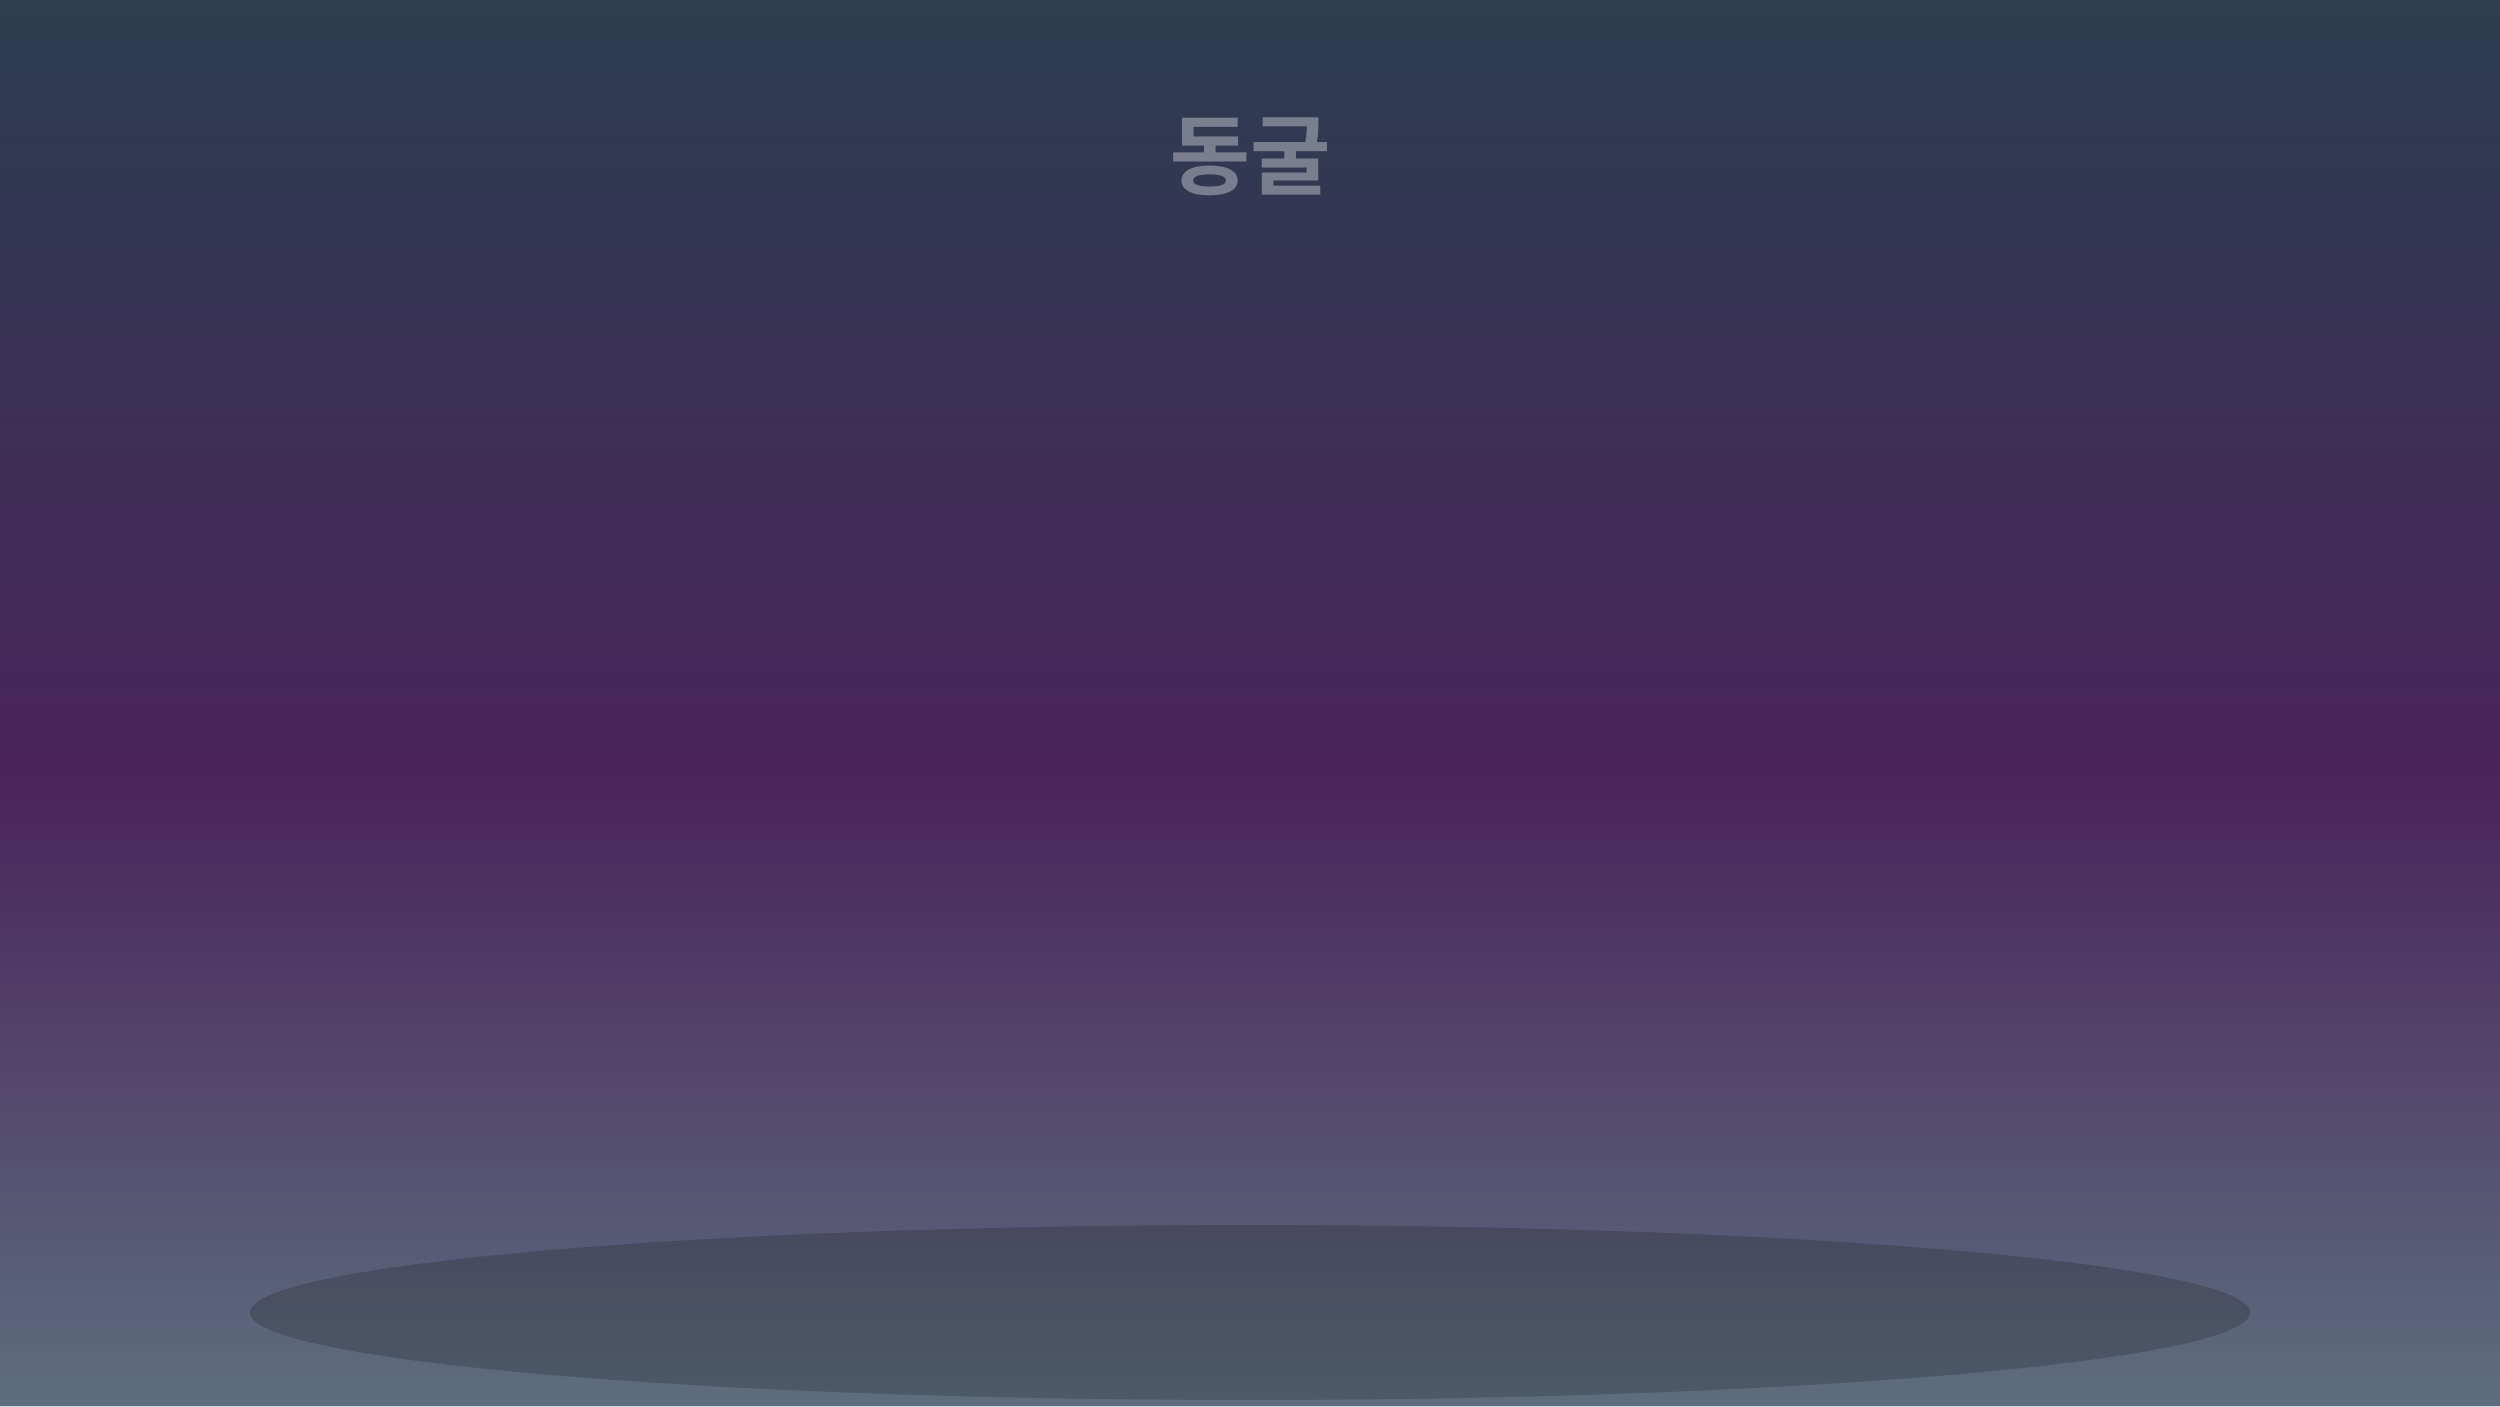
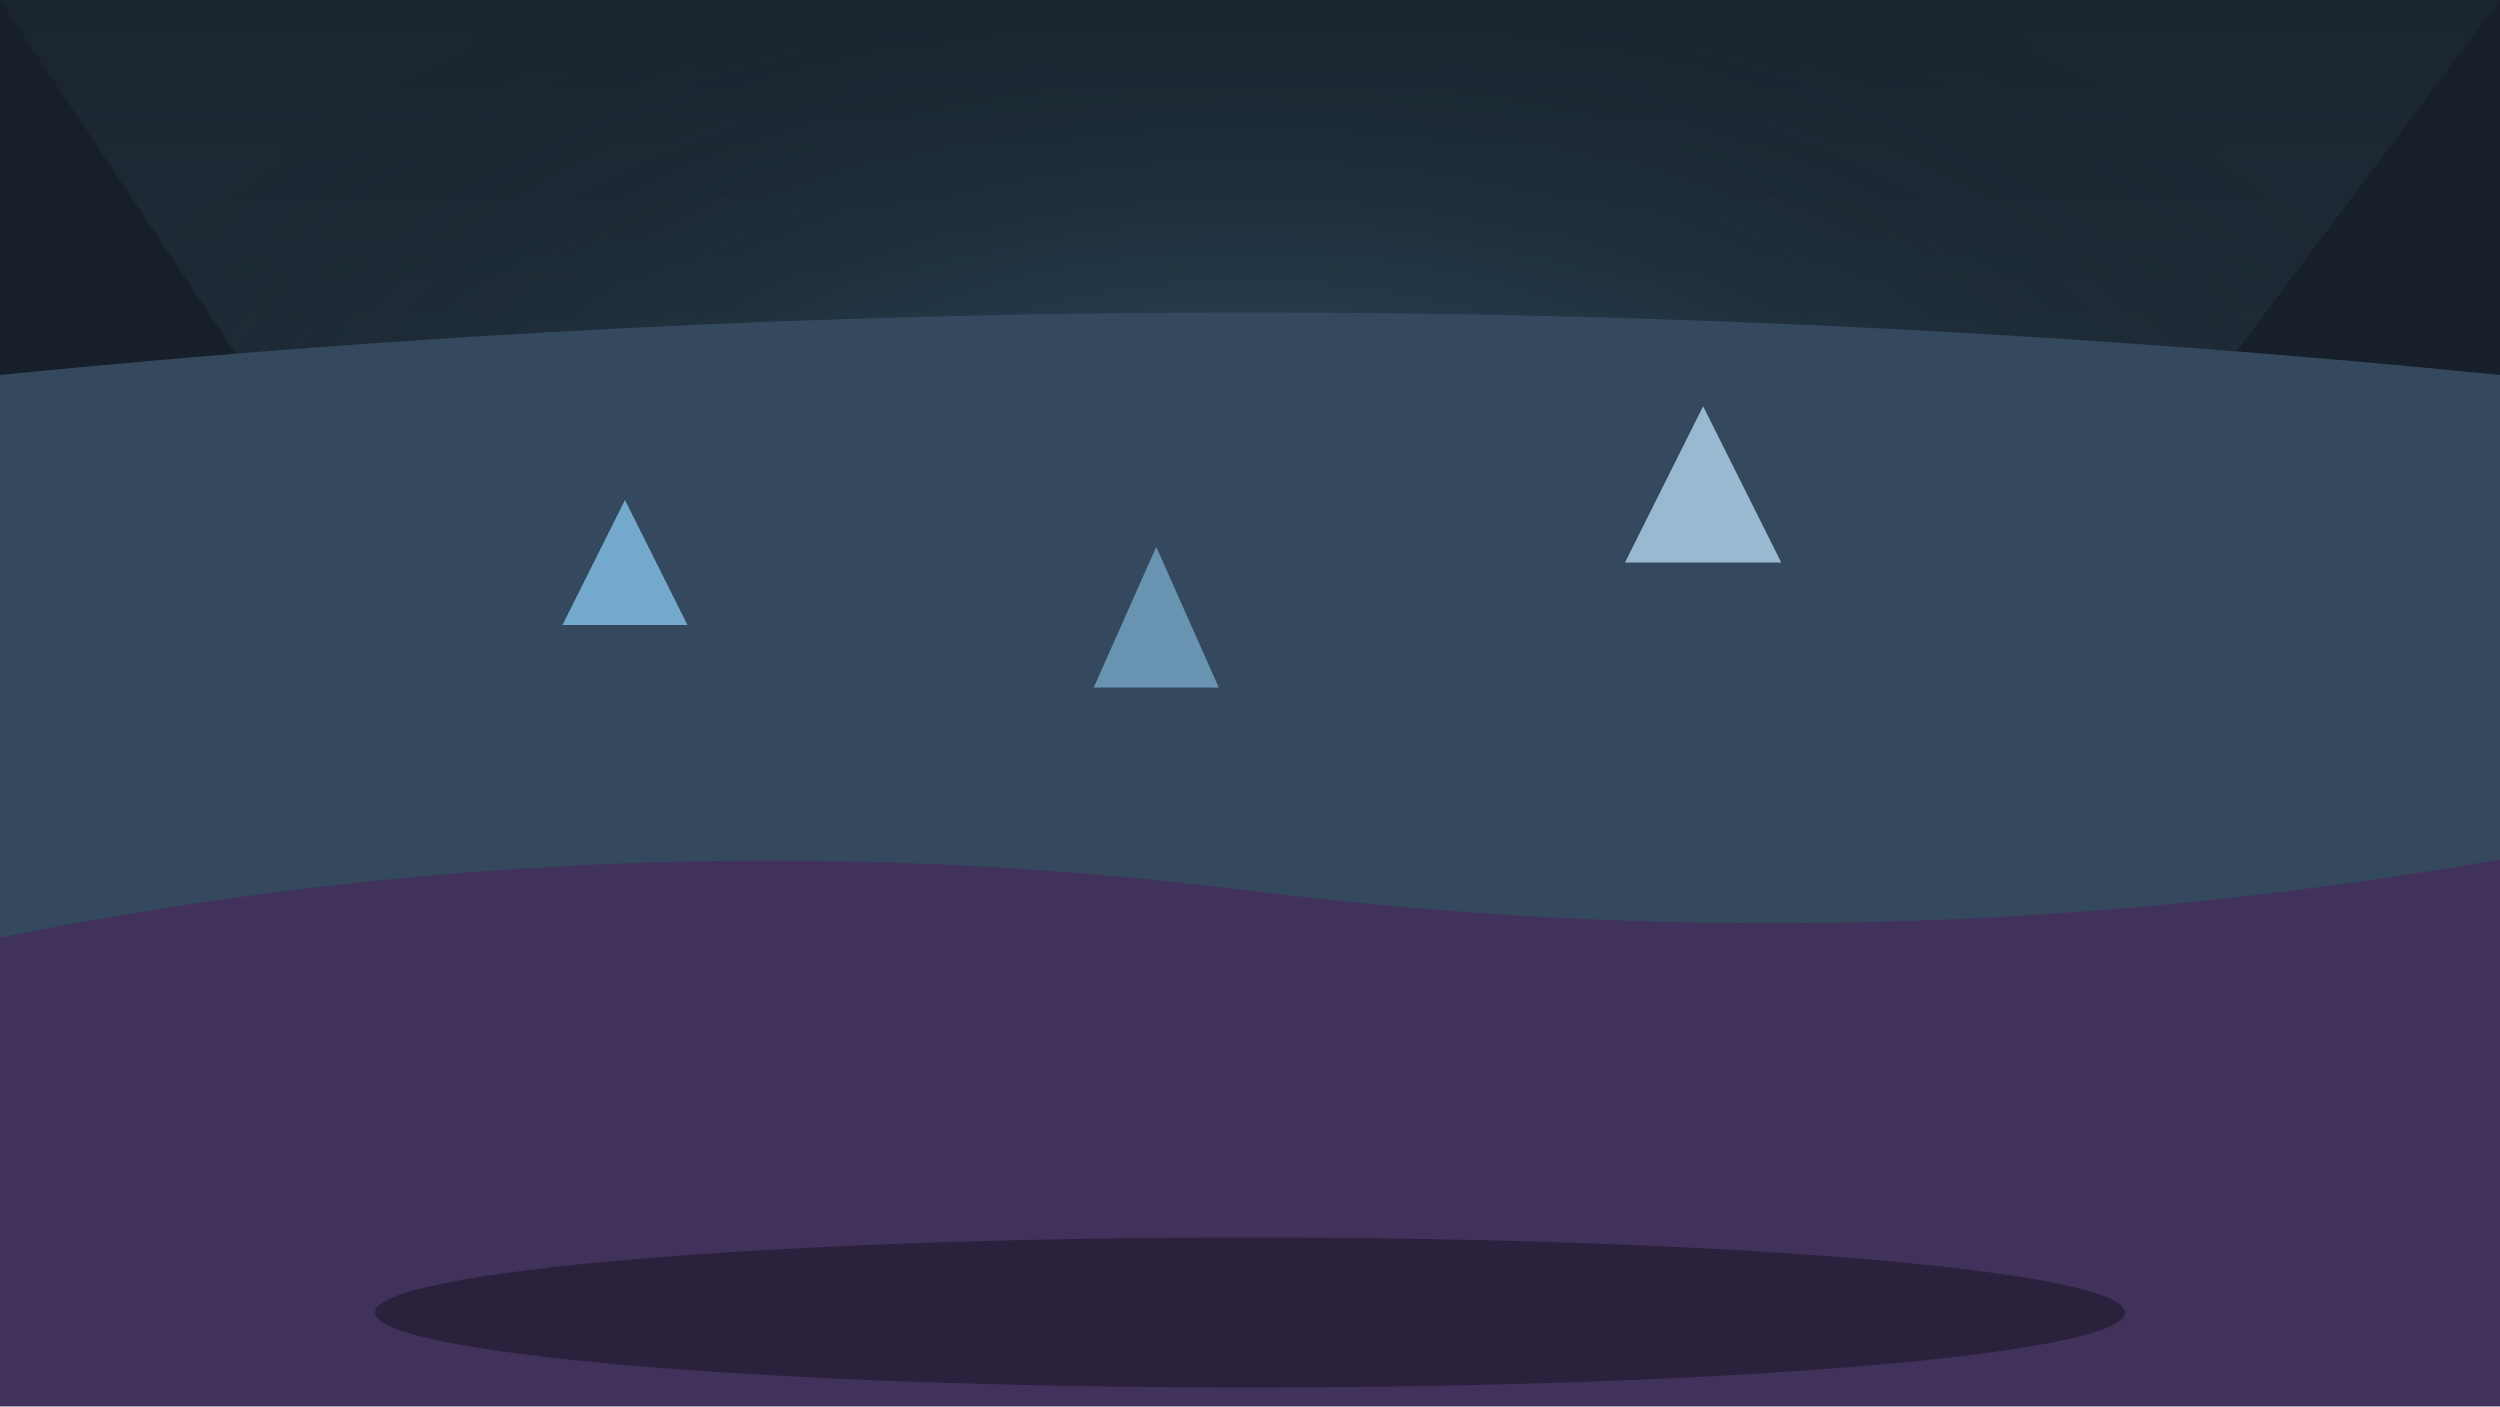
<svg xmlns="http://www.w3.org/2000/svg" viewBox="0 0 800 450" preserveAspectRatio="xMidYMax slice">
  <defs>
-     <linearGradient id="bg" x1="0" y1="0" x2="0" y2="1">
-       <stop offset="0%" stop-color="#2c3e50" />
-       <stop offset="55%" stop-color="#4a235a" />
-       <stop offset="100%" stop-color="#5d6d7e" />
+     <linearGradient id="cave-bg" x1="0" y1="0" x2="0" y2="1">
+       <stop offset="0%" stop-color="#1a252f" />
+       <stop offset="100%" stop-color="#2c3e50" />
    </linearGradient>
+     <radialGradient id="glow" cx="50%" cy="40%" r="50%">
+       <stop offset="0%" stop-color="#5dade2" stop-opacity="0.35" />
+       <stop offset="100%" stop-color="#000" stop-opacity="0" />
+     </radialGradient>
  </defs>
-   <rect width="800" height="450" fill="url(#bg)" />
-   <ellipse cx="400" cy="420" rx="320" ry="28" fill="rgba(0,0,0,0.18)" />
-   <text x="400" y="60" text-anchor="middle" font-family="Nunito,sans-serif" font-size="28" font-weight="800" fill="rgba(255,255,255,0.35)">동굴</text>
+   <rect width="800" height="450" fill="url(#cave-bg)" />
+   <rect width="800" height="450" fill="url(#glow)" />
+   <path d="M0 0 L120 180 L0 320 Z" fill="#17202a" />
+   <path d="M800 0 L680 160 L800 300 Z" fill="#17202a" />
+   <path d="M0 120 Q400 80 800 120 L800 450 L0 450 Z" fill="#34495e" />
+   <path d="M0 300 Q200 260 400 285 T800 275 L800 450 L0 450 Z" fill="#4a235a" opacity="0.6" />
+   <polygon points="180,200 200,160 220,200" fill="#85c1e9" opacity="0.8" />
+   <polygon points="520,180 545,130 570,180" fill="#a9cce3" opacity="0.85" />
+   <polygon points="350,220 370,175 390,220" fill="#7fb3d5" opacity="0.7" />
+   <ellipse cx="400" cy="420" rx="280" ry="24" fill="rgba(0,0,0,0.35)" />
</svg>
